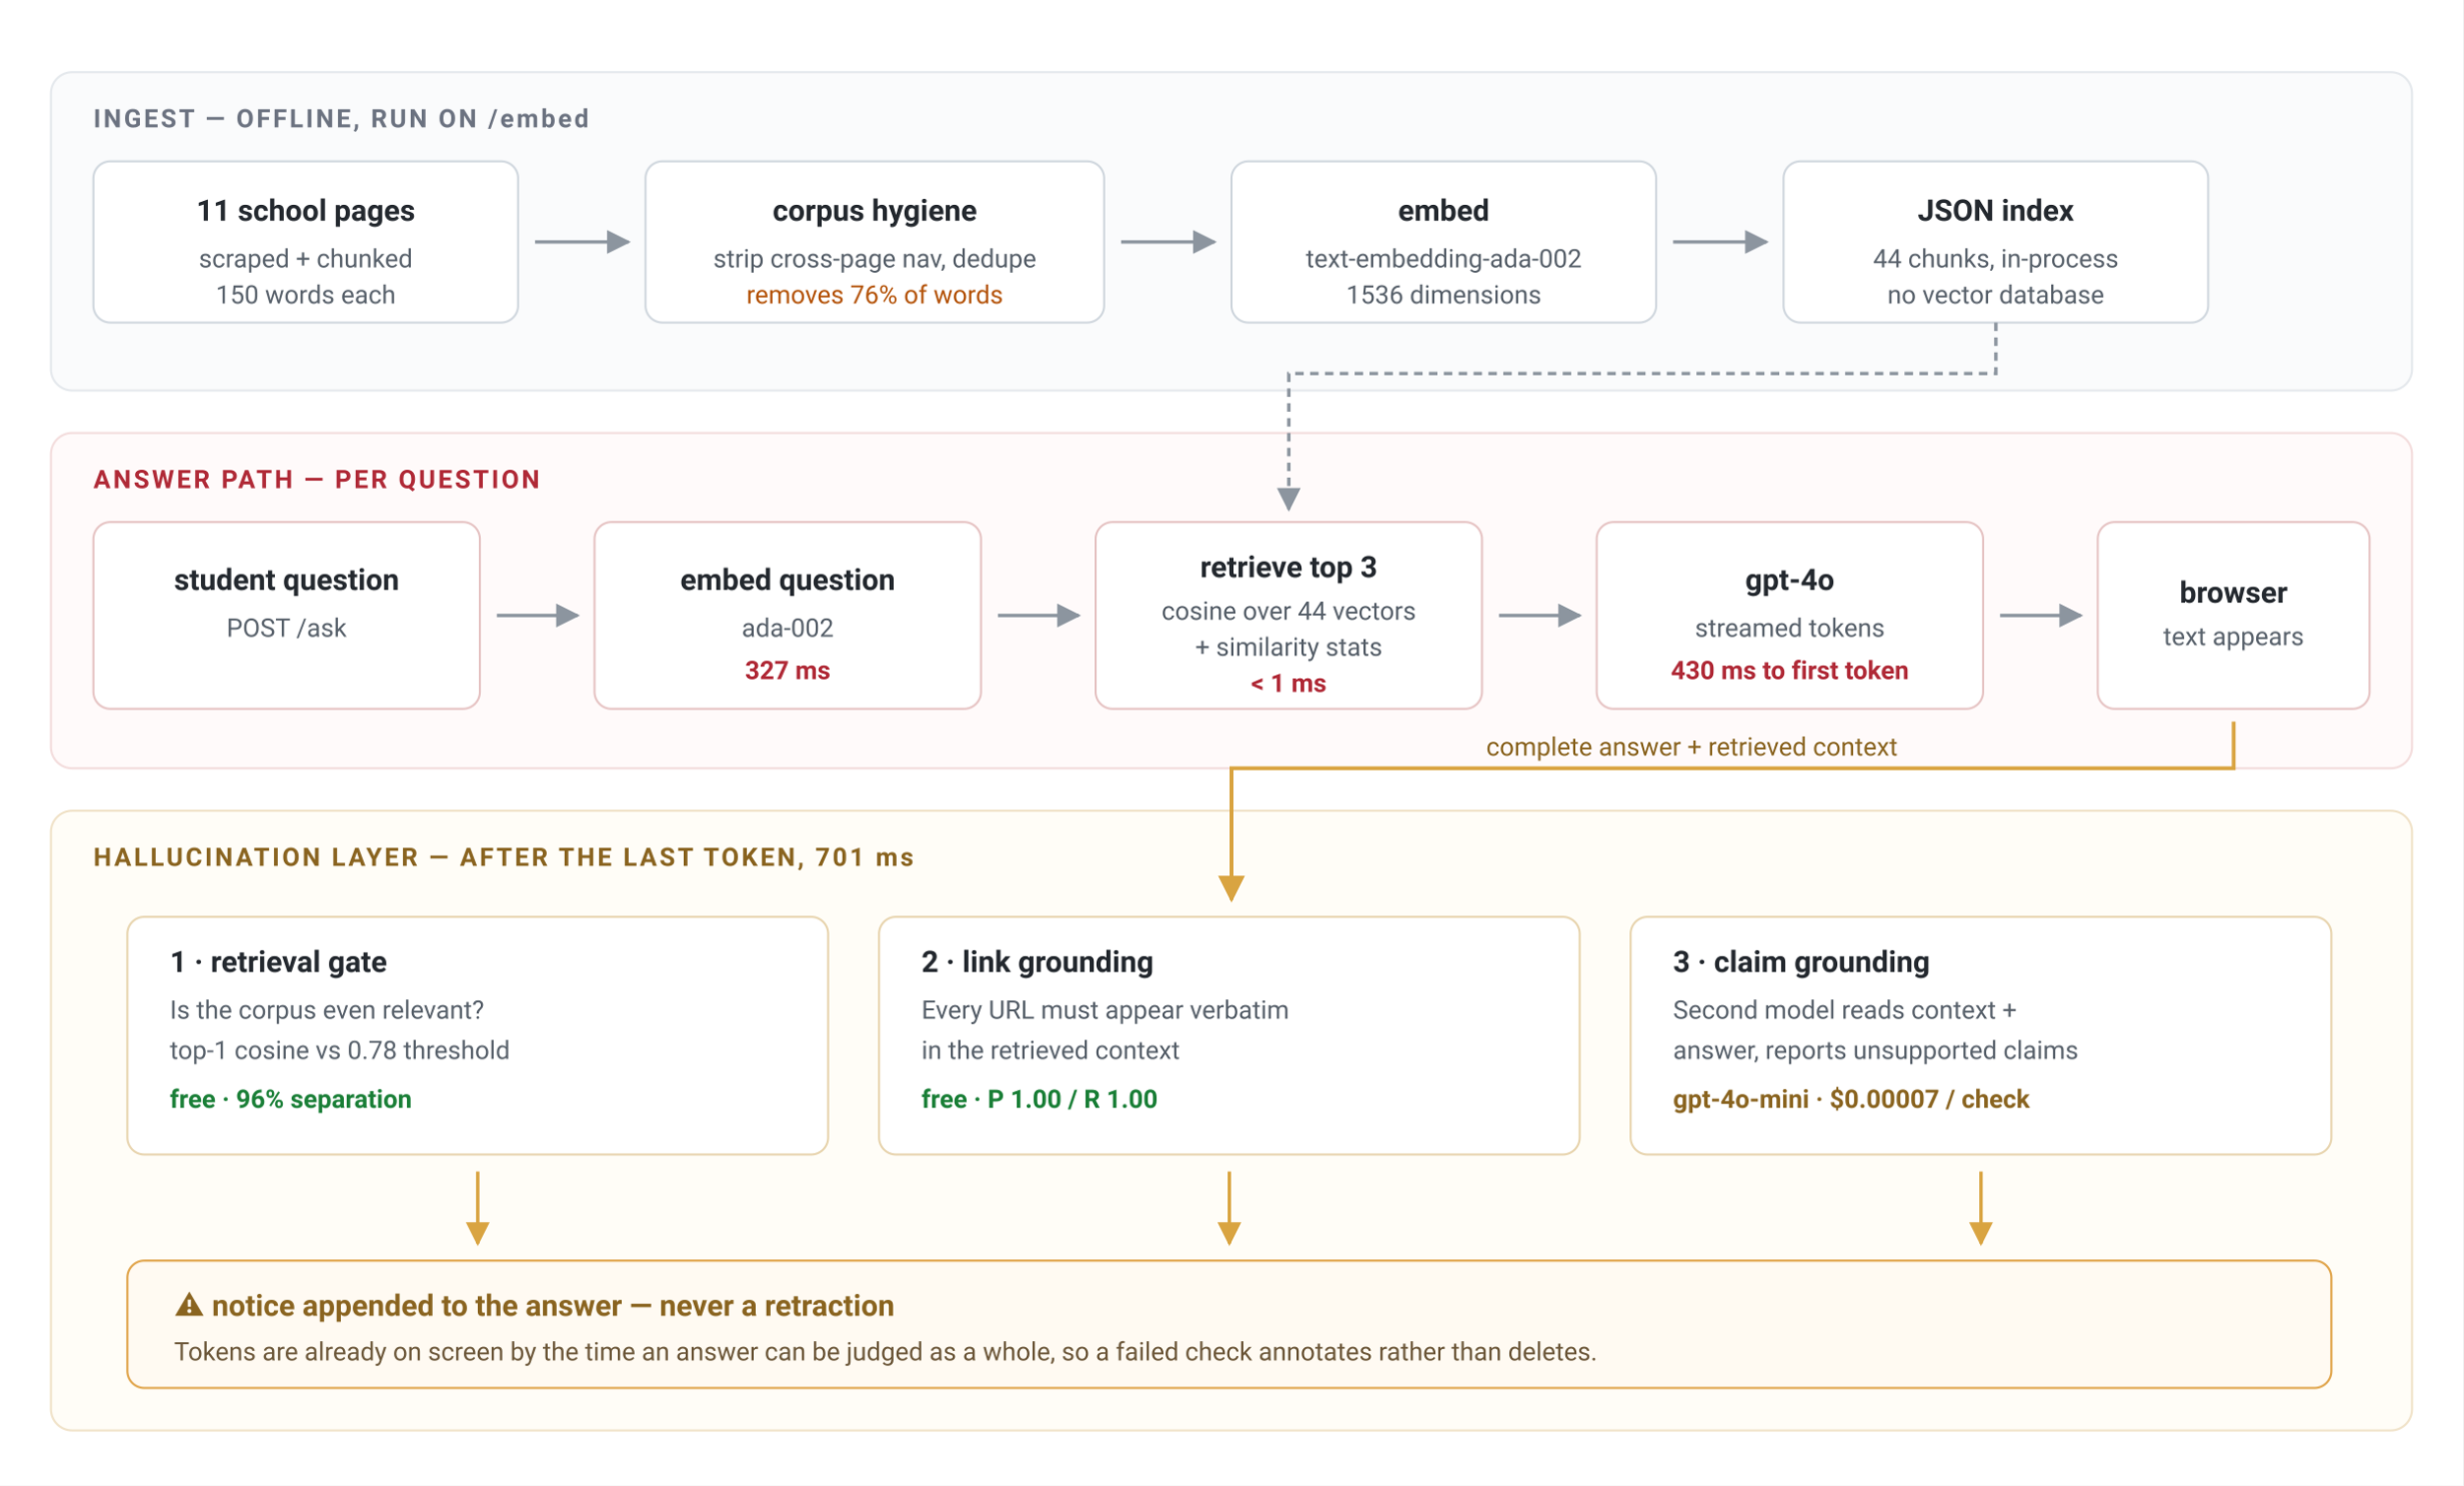
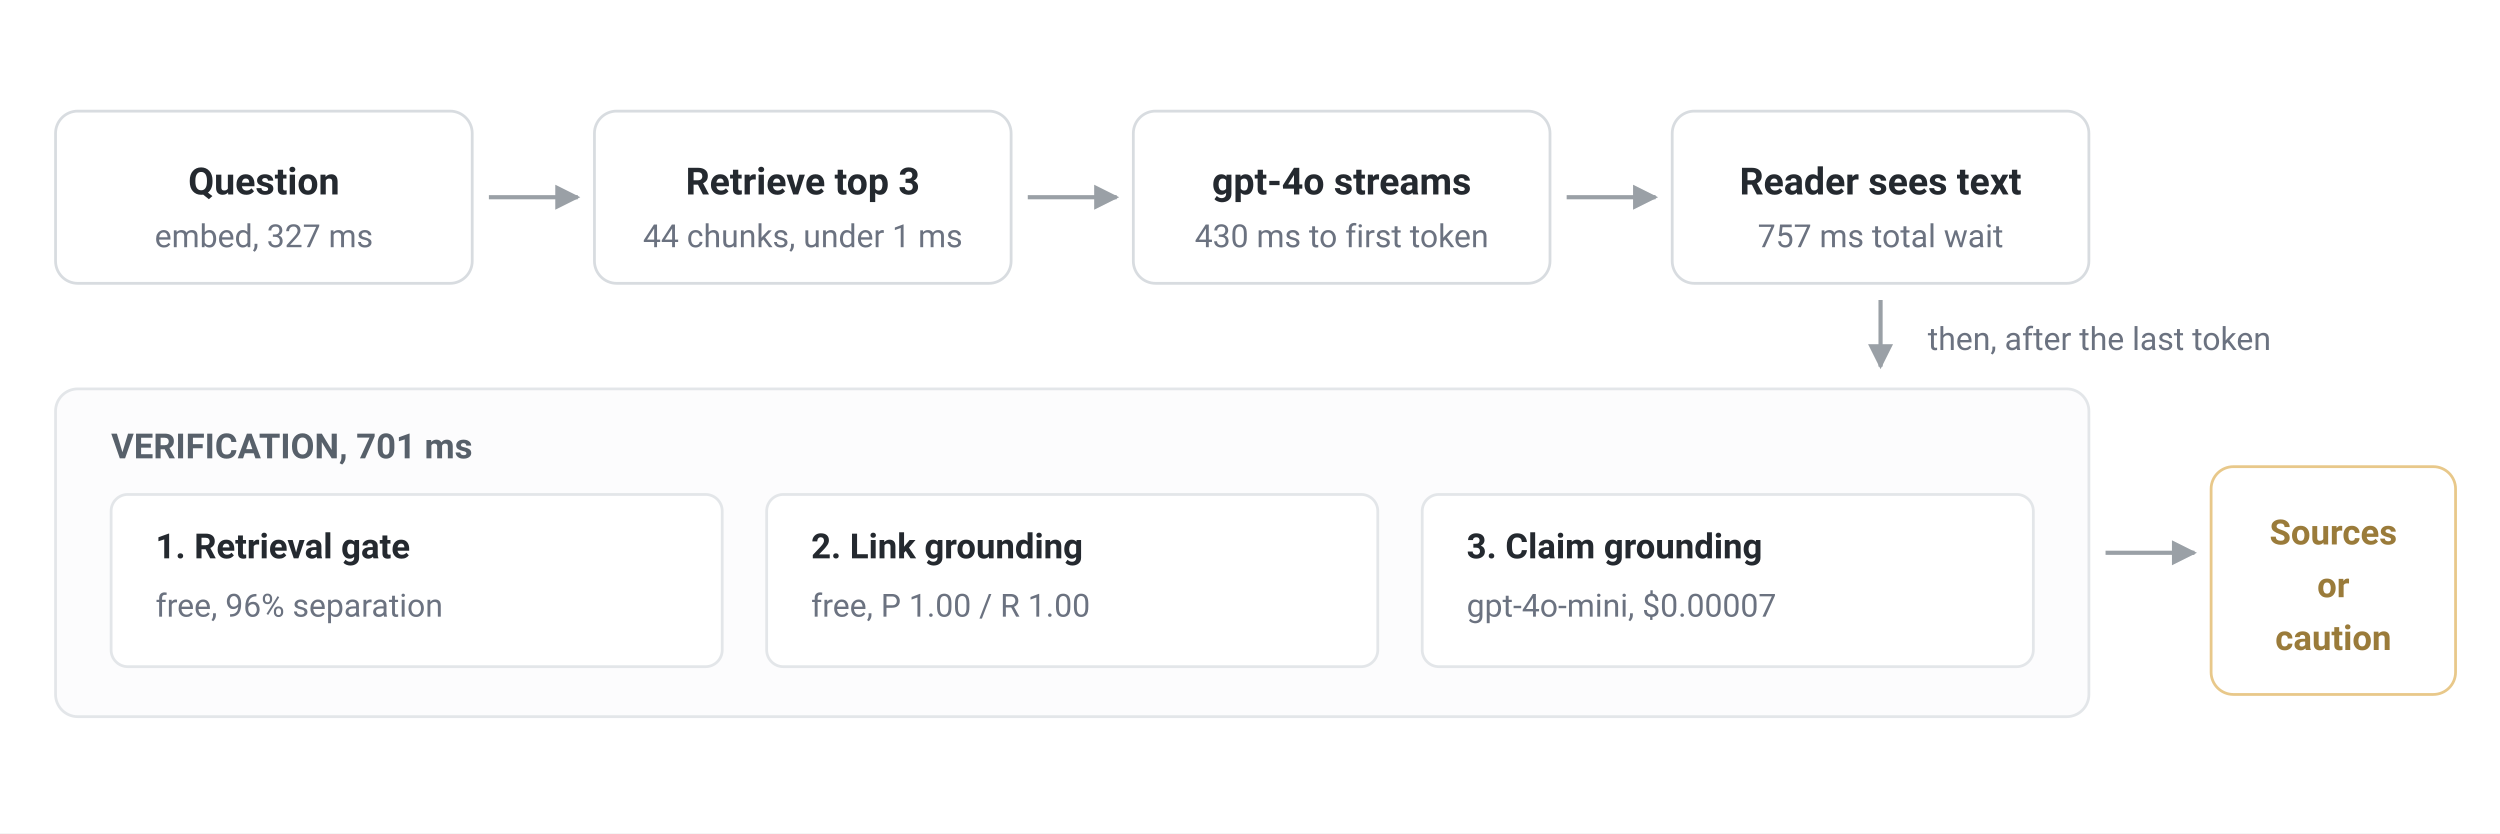
- <svg xmlns="http://www.w3.org/2000/svg" width="1160" height="700" viewBox="0 0 1160 700" font-family="ui-sans-serif, -apple-system, 'Segoe UI', Roboto, Helvetica, Arial, sans-serif">
-   <rect width="1160" height="700" fill="#ffffff" />
+ <svg xmlns="http://www.w3.org/2000/svg" width="900" height="300" viewBox="0 0 900 300" font-family="ui-sans-serif, -apple-system, 'Segoe UI', Roboto, Helvetica, Arial, sans-serif">
+   <rect width="900" height="300" fill="#ffffff" />
  <defs>
-     <marker id="arrow" viewBox="0 0 10 10" refX="9" refY="5" markerWidth="7" markerHeight="7" orient="auto-start-reverse">
-       <path d="M 0 0 L 10 5 L 0 10 z" fill="#8c959f" />
-     </marker>
-     <marker id="arrowAmber" viewBox="0 0 10 10" refX="9" refY="5" markerWidth="7" markerHeight="7" orient="auto-start-reverse">
-       <path d="M 0 0 L 10 5 L 0 10 z" fill="#d9a441" />
+     <marker id="a" viewBox="0 0 10 10" refX="9" refY="5" markerWidth="6" markerHeight="6" orient="auto-start-reverse">
+       <path d="M 0 0 L 10 5 L 0 10 z" fill="#9aa0a6" />
    </marker>
  </defs>
-   <rect x="24" y="34" width="1112" height="150" rx="10" fill="#fafbfc" stroke="#e4e8ec" />
-   <text x="44" y="60" font-size="12" font-weight="700" fill="#6b7280" letter-spacing="1.2">INGEST — OFFLINE, RUN ON /embed</text>
-   <rect x="44" y="76" width="200" height="76" rx="8" fill="#ffffff" stroke="#d0d7de" />
-   <text x="144" y="104" font-size="14" font-weight="600" fill="#24292f" text-anchor="middle">11 school pages</text>
-   <text x="144" y="126" font-size="12" fill="#57606a" text-anchor="middle">scraped + chunked</text>
-   <text x="144" y="143" font-size="12" fill="#57606a" text-anchor="middle">150 words each</text>
-   <line x1="252" y1="114" x2="296" y2="114" stroke="#8c959f" stroke-width="1.6" marker-end="url(#arrow)" />
-   <rect x="304" y="76" width="216" height="76" rx="8" fill="#ffffff" stroke="#d0d7de" />
-   <text x="412" y="104" font-size="14" font-weight="600" fill="#24292f" text-anchor="middle">corpus hygiene</text>
-   <text x="412" y="126" font-size="12" fill="#57606a" text-anchor="middle">strip cross-page nav, dedupe</text>
-   <text x="412" y="143" font-size="12" fill="#b45309" text-anchor="middle">removes 76% of words</text>
-   <line x1="528" y1="114" x2="572" y2="114" stroke="#8c959f" stroke-width="1.6" marker-end="url(#arrow)" />
-   <rect x="580" y="76" width="200" height="76" rx="8" fill="#ffffff" stroke="#d0d7de" />
-   <text x="680" y="104" font-size="14" font-weight="600" fill="#24292f" text-anchor="middle">embed</text>
-   <text x="680" y="126" font-size="12" fill="#57606a" text-anchor="middle">text-embedding-ada-002</text>
-   <text x="680" y="143" font-size="12" fill="#57606a" text-anchor="middle">1536 dimensions</text>
-   <line x1="788" y1="114" x2="832" y2="114" stroke="#8c959f" stroke-width="1.6" marker-end="url(#arrow)" />
-   <rect x="840" y="76" width="200" height="76" rx="8" fill="#ffffff" stroke="#d0d7de" />
-   <text x="940" y="104" font-size="14" font-weight="600" fill="#24292f" text-anchor="middle">JSON index</text>
-   <text x="940" y="126" font-size="12" fill="#57606a" text-anchor="middle">44 chunks, in-process</text>
-   <text x="940" y="143" font-size="12" fill="#57606a" text-anchor="middle">no vector database</text>
-   <rect x="24" y="204" width="1112" height="158" rx="10" fill="#fffafa" stroke="#f3dcdc" />
-   <text x="44" y="230" font-size="12" font-weight="700" fill="#b02a37" letter-spacing="1.2">ANSWER PATH — PER QUESTION</text>
-   <rect x="44" y="246" width="182" height="88" rx="8" fill="#ffffff" stroke="#e6c4c4" />
-   <text x="135" y="278" font-size="14" font-weight="600" fill="#24292f" text-anchor="middle">student question</text>
-   <text x="135" y="300" font-size="12" fill="#57606a" text-anchor="middle">POST /ask</text>
-   <line x1="234" y1="290" x2="272" y2="290" stroke="#8c959f" stroke-width="1.6" marker-end="url(#arrow)" />
-   <rect x="280" y="246" width="182" height="88" rx="8" fill="#ffffff" stroke="#e6c4c4" />
-   <text x="371" y="278" font-size="14" font-weight="600" fill="#24292f" text-anchor="middle">embed question</text>
-   <text x="371" y="300" font-size="12" fill="#57606a" text-anchor="middle">ada-002</text>
-   <text x="371" y="320" font-size="12" font-weight="600" fill="#b02a37" text-anchor="middle">327 ms</text>
-   <line x1="470" y1="290" x2="508" y2="290" stroke="#8c959f" stroke-width="1.6" marker-end="url(#arrow)" />
-   <rect x="516" y="246" width="182" height="88" rx="8" fill="#ffffff" stroke="#e6c4c4" />
-   <text x="607" y="272" font-size="14" font-weight="600" fill="#24292f" text-anchor="middle">retrieve top 3</text>
-   <text x="607" y="292" font-size="12" fill="#57606a" text-anchor="middle">cosine over 44 vectors</text>
-   <text x="607" y="309" font-size="12" fill="#57606a" text-anchor="middle">+ similarity stats</text>
-   <text x="607" y="326" font-size="12" font-weight="600" fill="#b02a37" text-anchor="middle">&lt; 1 ms</text>
-   <line x1="706" y1="290" x2="744" y2="290" stroke="#8c959f" stroke-width="1.6" marker-end="url(#arrow)" />
-   <rect x="752" y="246" width="182" height="88" rx="8" fill="#ffffff" stroke="#e6c4c4" />
-   <text x="843" y="278" font-size="14" font-weight="600" fill="#24292f" text-anchor="middle">gpt-4o</text>
-   <text x="843" y="300" font-size="12" fill="#57606a" text-anchor="middle">streamed tokens</text>
-   <text x="843" y="320" font-size="12" font-weight="600" fill="#b02a37" text-anchor="middle">430 ms to first token</text>
-   <line x1="942" y1="290" x2="980" y2="290" stroke="#8c959f" stroke-width="1.6" marker-end="url(#arrow)" />
-   <rect x="988" y="246" width="128" height="88" rx="8" fill="#ffffff" stroke="#e6c4c4" />
-   <text x="1052" y="284" font-size="14" font-weight="600" fill="#24292f" text-anchor="middle">browser</text>
-   <text x="1052" y="304" font-size="12" fill="#57606a" text-anchor="middle">text appears</text>
-   <path d="M 940 152 L 940 176 L 607 176 L 607 240" fill="none" stroke="#8c959f" stroke-width="1.6" stroke-dasharray="4 3" marker-end="url(#arrow)" />
-   <rect x="24" y="382" width="1112" height="292" rx="10" fill="#fffdf7" stroke="#f0e2c8" />
-   <text x="44" y="408" font-size="12" font-weight="700" fill="#8a6420" letter-spacing="1.2">HALLUCINATION LAYER — AFTER THE LAST TOKEN, 701 ms</text>
-   <path d="M 1052 340 L 1052 362 L 580 362 L 580 424" fill="none" stroke="#d9a441" stroke-width="1.8" marker-end="url(#arrowAmber)" />
-   <text x="700" y="356" font-size="12" fill="#8a6420">complete answer + retrieved context</text>
-   <rect x="60" y="432" width="330" height="112" rx="8" fill="#ffffff" stroke="#e8d5b0" />
-   <text x="80" y="458" font-size="14" font-weight="600" fill="#24292f">1 · retrieval gate</text>
-   <text x="80" y="480" font-size="12" fill="#57606a">Is the corpus even relevant?</text>
-   <text x="80" y="499" font-size="12" fill="#57606a">top-1 cosine vs 0.78 threshold</text>
-   <text x="80" y="522" font-size="12" font-weight="600" fill="#1a7f37">free · 96% separation</text>
-   <rect x="414" y="432" width="330" height="112" rx="8" fill="#ffffff" stroke="#e8d5b0" />
-   <text x="434" y="458" font-size="14" font-weight="600" fill="#24292f">2 · link grounding</text>
-   <text x="434" y="480" font-size="12" fill="#57606a">Every URL must appear verbatim</text>
-   <text x="434" y="499" font-size="12" fill="#57606a">in the retrieved context</text>
-   <text x="434" y="522" font-size="12" font-weight="600" fill="#1a7f37">free · P 1.00 / R 1.00</text>
-   <rect x="768" y="432" width="330" height="112" rx="8" fill="#ffffff" stroke="#e8d5b0" />
-   <text x="788" y="458" font-size="14" font-weight="600" fill="#24292f">3 · claim grounding</text>
-   <text x="788" y="480" font-size="12" fill="#57606a">Second model reads context +</text>
-   <text x="788" y="499" font-size="12" fill="#57606a">answer, reports unsupported claims</text>
-   <text x="788" y="522" font-size="12" font-weight="600" fill="#8a6420">gpt-4o-mini · $0.00007 / check</text>
-   <line x1="225" y1="552" x2="225" y2="586" stroke="#d9a441" stroke-width="1.6" marker-end="url(#arrowAmber)" />
-   <line x1="579" y1="552" x2="579" y2="586" stroke="#d9a441" stroke-width="1.6" marker-end="url(#arrowAmber)" />
-   <line x1="933" y1="552" x2="933" y2="586" stroke="#d9a441" stroke-width="1.6" marker-end="url(#arrowAmber)" />
-   <rect x="60" y="594" width="1038" height="60" rx="8" fill="#fffaf2" stroke="#e0a44a" />
-   <text x="82" y="620" font-size="14" font-weight="600" fill="#8a6420">⚠ notice appended to the answer — never a retraction</text>
-   <text x="82" y="641" font-size="12" fill="#6b5638">Tokens are already on screen by the time an answer can be judged as a whole, so a failed check annotates rather than deletes.</text>
+   <rect x="20" y="40" width="150" height="62" rx="8" fill="#fff" stroke="#d8dce0" />
+   <text x="95" y="70" font-size="13.5" font-weight="600" fill="#24292f" text-anchor="middle">Question</text>
+   <text x="95" y="89" font-size="11.5" fill="#6b7280" text-anchor="middle">embed, 327 ms</text>
+   <line x1="176" y1="71" x2="208" y2="71" stroke="#9aa0a6" stroke-width="1.5" marker-end="url(#a)" />
+   <rect x="214" y="40" width="150" height="62" rx="8" fill="#fff" stroke="#d8dce0" />
+   <text x="289" y="70" font-size="13.5" font-weight="600" fill="#24292f" text-anchor="middle">Retrieve top 3</text>
+   <text x="289" y="89" font-size="11.5" fill="#6b7280" text-anchor="middle">44 chunks, under 1 ms</text>
+   <line x1="370" y1="71" x2="402" y2="71" stroke="#9aa0a6" stroke-width="1.5" marker-end="url(#a)" />
+   <rect x="408" y="40" width="150" height="62" rx="8" fill="#fff" stroke="#d8dce0" />
+   <text x="483" y="70" font-size="13.5" font-weight="600" fill="#24292f" text-anchor="middle">gpt-4o streams</text>
+   <text x="483" y="89" font-size="11.5" fill="#6b7280" text-anchor="middle">430 ms to first token</text>
+   <line x1="564" y1="71" x2="596" y2="71" stroke="#9aa0a6" stroke-width="1.5" marker-end="url(#a)" />
+   <rect x="602" y="40" width="150" height="62" rx="8" fill="#fff" stroke="#d8dce0" />
+   <text x="677" y="70" font-size="13.5" font-weight="600" fill="#24292f" text-anchor="middle">Reader sees text</text>
+   <text x="677" y="89" font-size="11.5" fill="#6b7280" text-anchor="middle">757 ms total wait</text>
+   <path d="M 677 108 L 677 132" fill="none" stroke="#9aa0a6" stroke-width="1.5" marker-end="url(#a)" />
+   <text x="694" y="126" font-size="11.5" fill="#6b7280">then, after the last token</text>
+   <rect x="20" y="140" width="732" height="118" rx="8" fill="#fcfcfd" stroke="#e3e6e9" />
+   <text x="40" y="165" font-size="12.5" font-weight="700" fill="#57606a">VERIFICATION, 701 ms</text>
+   <rect x="40" y="178" width="220" height="62" rx="6" fill="#fff" stroke="#e3e6e9" />
+   <text x="56" y="201" font-size="12.5" font-weight="600" fill="#24292f">1. Retrieval gate</text>
+   <text x="56" y="222" font-size="11.5" fill="#6b7280">free, 96% separation</text>
+   <rect x="276" y="178" width="220" height="62" rx="6" fill="#fff" stroke="#e3e6e9" />
+   <text x="292" y="201" font-size="12.5" font-weight="600" fill="#24292f">2. Link grounding</text>
+   <text x="292" y="222" font-size="11.5" fill="#6b7280">free, P 1.00 / R 1.00</text>
+   <rect x="512" y="178" width="220" height="62" rx="6" fill="#fff" stroke="#e3e6e9" />
+   <text x="528" y="201" font-size="12.5" font-weight="600" fill="#24292f">3. Claim grounding</text>
+   <text x="528" y="222" font-size="11.5" fill="#6b7280">gpt-4o-mini, $0.00007</text>
+   <line x1="758" y1="199" x2="790" y2="199" stroke="#9aa0a6" stroke-width="1.5" marker-end="url(#a)" />
+   <rect x="796" y="168" width="88" height="82" rx="8" fill="#fff" stroke="#e8c88a" />
+   <text x="840" y="196" font-size="12.5" font-weight="600" fill="#9a7b3a" text-anchor="middle">Sources</text>
+   <text x="840" y="215" font-size="12.5" font-weight="600" fill="#9a7b3a" text-anchor="middle">or</text>
+   <text x="840" y="234" font-size="12.5" font-weight="600" fill="#9a7b3a" text-anchor="middle">caution</text>
</svg>
